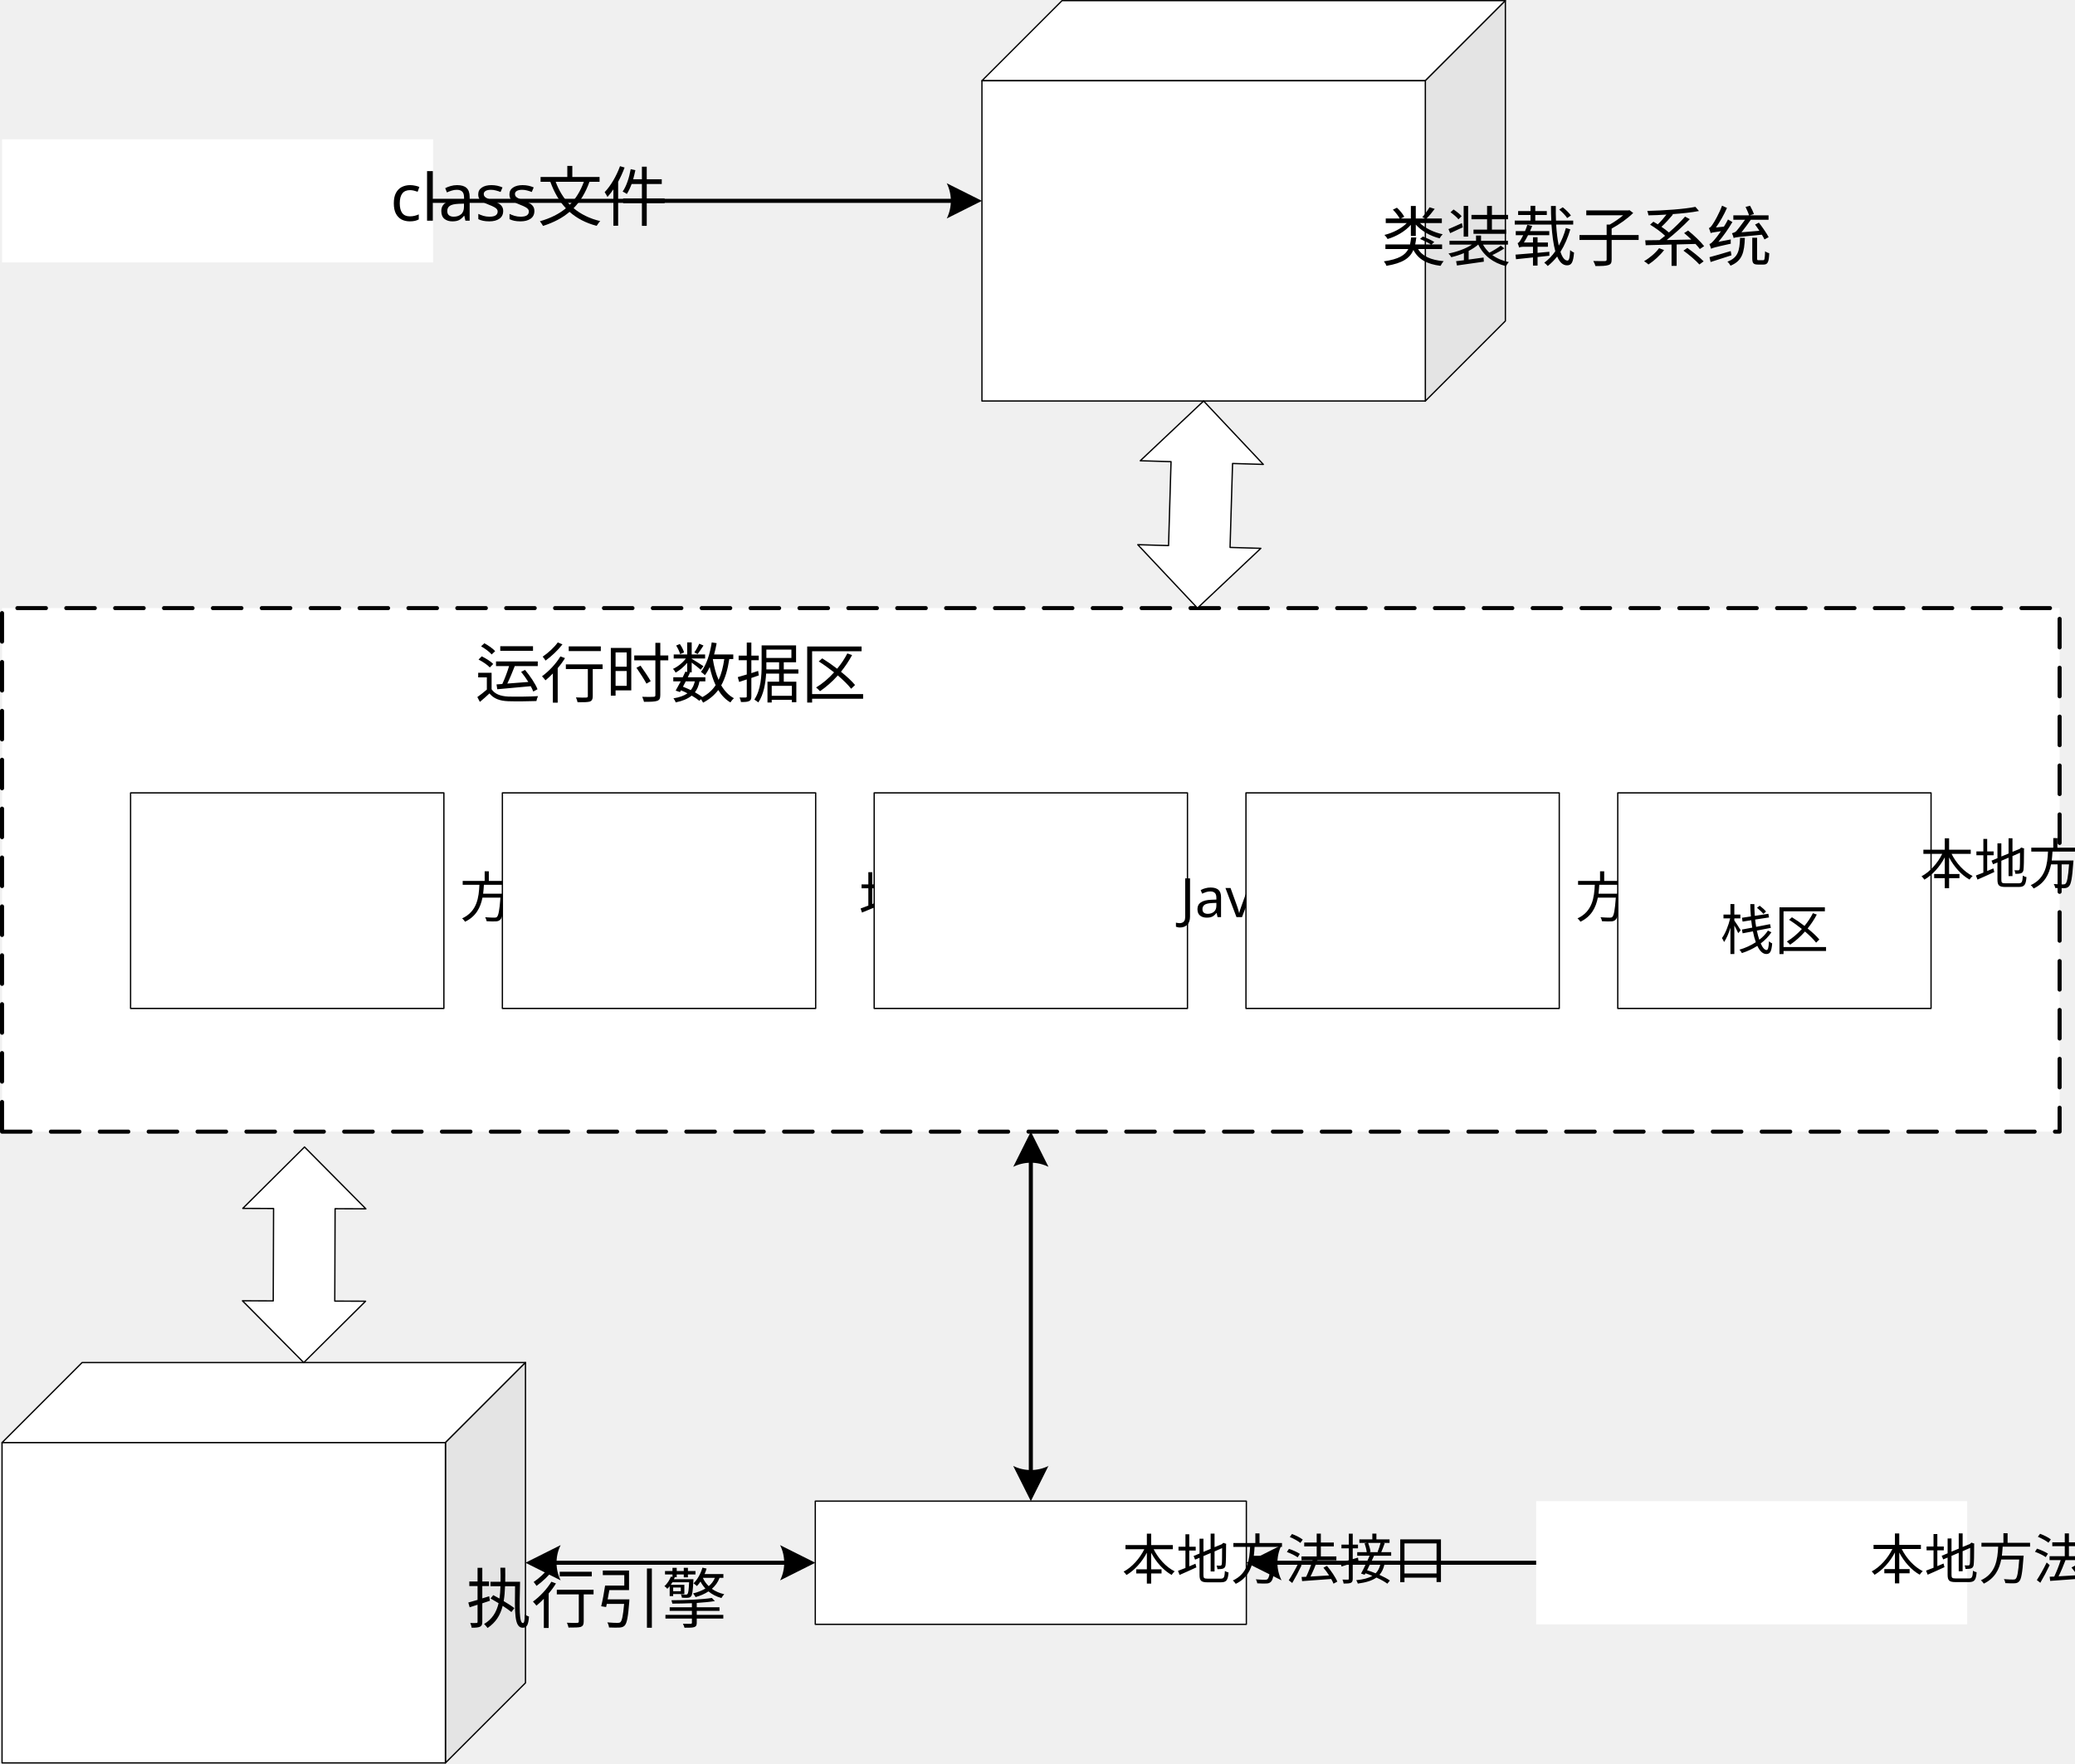
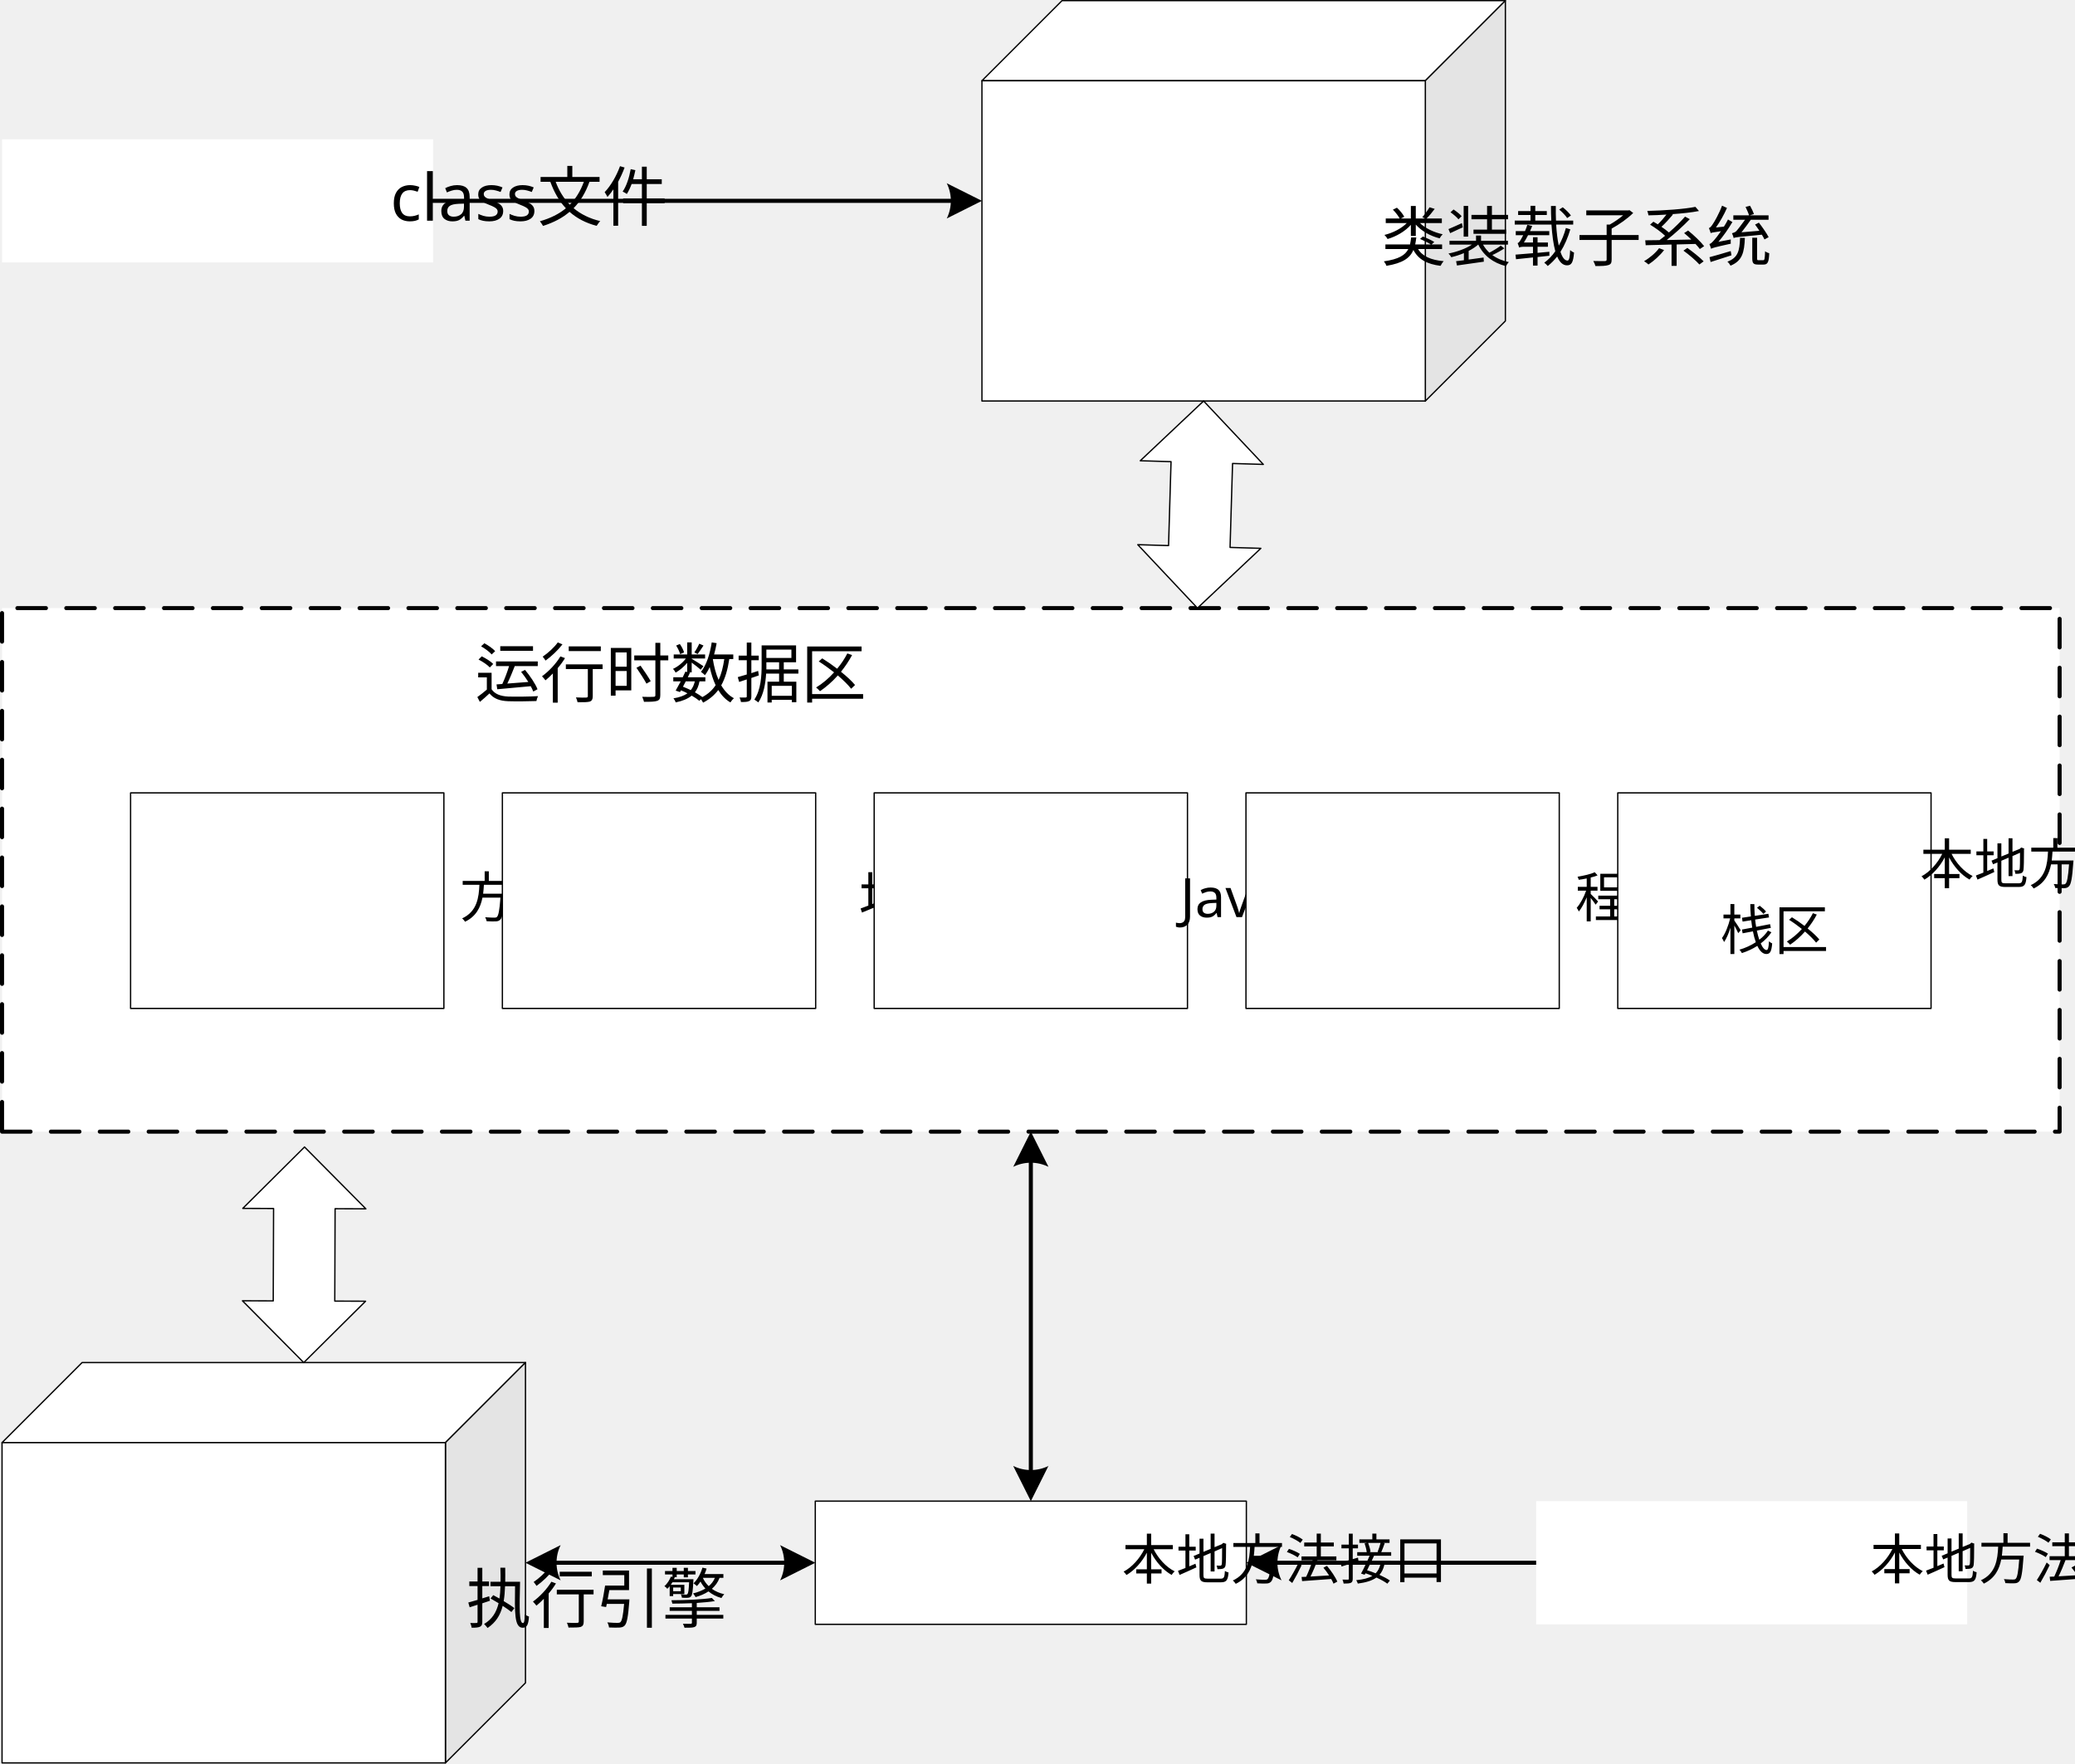
<svg xmlns="http://www.w3.org/2000/svg" xmlns:ns1="http://schemas.microsoft.com/visio/2003/SVGExtensions/" xmlns:xlink="http://www.w3.org/1999/xlink" width="5.306in" height="4.509in" viewBox="0 0 382.06 324.665" xml:space="preserve" color-interpolation-filters="sRGB" class="st15">
  <ns1:documentProperties ns1:langID="2052" ns1:metric="true" ns1:viewMarkup="false" />
  <style type="text/css">
	
		.st1 {fill:#ffffff;stroke:#000000;stroke-dasharray:5.25,3.75;stroke-linecap:round;stroke-linejoin:round;stroke-width:0.75}
		.st2 {fill:#000000;font-family:Microsoft YaHei UI;font-size:1em;font-stretch:semi-expanded}
		.st3 {fill:#ffffff;stroke:#000000;stroke-linecap:round;stroke-linejoin:round;stroke-width:0.24}
		.st4 {fill:#e4e4e4;stroke:#000000;stroke-linecap:round;stroke-linejoin:round;stroke-width:0.24}
		.st5 {fill:#000000;font-family:Microsoft YaHei UI;font-size:1em}
		.st6 {fill:#000000;font-family:Microsoft YaHei UI;font-size:0.833em}
		.st7 {fill:#000000;font-family:Segoe UI;font-size:0.833em}
		.st8 {font-family:Microsoft YaHei UI;font-size:1em}
		.st9 {font-size:1em}
		.st10 {marker-end:url(#mrkr5-61);marker-start:url(#mrkr5-59);stroke:#000000;stroke-linecap:round;stroke-linejoin:round;stroke-width:0.75}
		.st11 {fill:#000000;fill-opacity:1;stroke:#000000;stroke-opacity:1;stroke-width:0.229}
		.st12 {marker-end:url(#mrkr5-61);stroke:#000000;stroke-linecap:round;stroke-linejoin:round;stroke-width:0.75}
		.st13 {fill:#ffffff;stroke:none;stroke-linecap:round;stroke-linejoin:round;stroke-width:0.24}
		.st14 {fill:#000000;font-family:Segoe UI;font-size:1em}
		.st15 {fill:none;fill-rule:evenodd;font-size:12px;overflow:visible;stroke-linecap:square;stroke-miterlimit:3}
	
	</style>
  <defs id="Patterns_And_Gradients">
    <linearGradient id="grad0-11" x1="0" y1="0" x2="1" y2="0" gradientTransform="rotate(90 0.5 0.5)">
      <stop offset="0.01" stop-color="#ffffff" stop-opacity="1" />
      <stop offset="0.5" stop-color="#fefefe" stop-opacity="1" />
      <stop offset="1" stop-color="#ffffff" stop-opacity="1" />
    </linearGradient>
    <linearGradient id="grad0-15" x1="0" y1="0" x2="1" y2="0" gradientTransform="rotate(270 0.5 0.5)">
      <stop offset="0" stop-color="#fefefe" stop-opacity="1" />
      <stop offset="1" stop-color="#ffffff" stop-opacity="1" />
    </linearGradient>
  </defs>
  <defs id="Markers">
    <g id="lend5">
      <path d="M 2 1 L 0 0 L 1.981 -0.993 C 1.672 -0.365 1.673 0.373 1.985 1 " style="stroke:none" />
    </g>
    <marker id="mrkr5-59" class="st11" ns1:arrowType="5" ns1:arrowSize="2" ns1:setback="7.15" refX="7.15" orient="auto" markerUnits="strokeWidth" overflow="visible">
      <use xlink:href="#lend5" transform="scale(4.36) " />
    </marker>
    <marker id="mrkr5-61" class="st11" ns1:arrowType="5" ns1:arrowSize="2" ns1:setback="7.63" refX="-7.63" orient="auto" markerUnits="strokeWidth" overflow="visible">
      <use xlink:href="#lend5" transform="scale(-4.36,-4.36) " />
    </marker>
  </defs>
  <g ns1:mID="0" ns1:index="1" ns1:groupContext="foregroundPage">
    <ns1:pageProperties ns1:drawingScale="0.0393701" ns1:pageScale="0.0393701" ns1:drawingUnits="24" ns1:shadowOffsetX="8.50394" ns1:shadowOffsetY="-8.50394" />
    <ns1:layer ns1:name="容器" ns1:index="0" />
    <ns1:layer ns1:name="连接线" ns1:index="1" />
    <g id="group14-1" transform="translate(0.375,-116.34)" ns1:mID="14" ns1:groupContext="group" ns1:layerMember="0">
      <ns1:userDefs>
        <ns1:ud ns1:nameU="msvShapeCategories" ns1:prompt="" ns1:val="VT4(ContainerStyleDefaults)" />
        <ns1:ud ns1:nameU="msvStructureType" ns1:prompt="" ns1:val="VT4(Container)" />
        <ns1:ud ns1:nameU="msvSDContainerMargin" ns1:prompt="" ns1:val="VT0(0.11811023622047):24" />
        <ns1:ud ns1:nameU="msvSDContainerResize" ns1:prompt="" ns1:val="VT0(1):26" />
        <ns1:ud ns1:nameU="msvSDContainerLocked" ns1:prompt="" ns1:val="VT0(0):5" />
        <ns1:ud ns1:nameU="msvSDContainerNoHighlight" ns1:prompt="" ns1:val="VT0(0):5" />
        <ns1:ud ns1:nameU="msvSDContainerNoRibbon" ns1:prompt="" ns1:val="VT0(0):5" />
        <ns1:ud ns1:nameU="msvSDContainerStyle" ns1:prompt="" ns1:val="VT0(1):26" />
        <ns1:ud ns1:nameU="msvSDContainerStyleCount" ns1:prompt="" ns1:val="VT0(14):26" />
        <ns1:ud ns1:nameU="msvSDContainerRequiredCategories" ns1:prompt="" ns1:val="VT0(0):26" />
        <ns1:ud ns1:nameU="msvSDContainerExcludedCategories" ns1:prompt="" ns1:val="VT4(DoNotContain)" />
        <ns1:ud ns1:nameU="msvSDHeadingStyle" ns1:prompt="" ns1:val="VT0(1):26" />
        <ns1:ud ns1:nameU="msvSDHeadingStyleCount" ns1:prompt="" ns1:val="VT0(4):26" />
        <ns1:ud ns1:nameU="HeadingSide" ns1:prompt="" ns1:val="VT0(0):26" />
        <ns1:ud ns1:nameU="HeadingSpan" ns1:prompt="" ns1:val="VT0(0):26" />
        <ns1:ud ns1:nameU="HeadingAlign" ns1:prompt="" ns1:val="VT0(0):26" />
        <ns1:ud ns1:nameU="RTL" ns1:prompt="" ns1:val="VT0(0):5" />
        <ns1:ud ns1:nameU="FnForceContrast" ns1:prompt="" ns1:val="VT5(#ffffff)" />
        <ns1:ud ns1:nameU="BaseColor" ns1:prompt="" ns1:val="VT0(1):26" />
        <ns1:ud ns1:nameU="HColor1" ns1:prompt="" ns1:val="VT5(#ffffff)" />
        <ns1:ud ns1:nameU="HColor2" ns1:prompt="" ns1:val="VT5(#fefefe)" />
        <ns1:ud ns1:nameU="HColor3" ns1:prompt="" ns1:val="VT5(#e9e9e9)" />
        <ns1:ud ns1:nameU="HColor4" ns1:prompt="" ns1:val="VT5(#efefef)" />
        <ns1:ud ns1:nameU="BColor1" ns1:prompt="" ns1:val="VT5(#ffffff)" />
        <ns1:ud ns1:nameU="BColor2" ns1:prompt="" ns1:val="VT5(#ffffff)" />
        <ns1:ud ns1:nameU="LineColor" ns1:prompt="" ns1:val="VT5(#d5d5d5)" />
        <ns1:ud ns1:nameU="visVersion" ns1:prompt="" ns1:val="VT0(15):26" />
        <ns1:ud ns1:nameU="Embellishment" ns1:prompt="" ns1:val="VT0(2):26" />
        <ns1:ud ns1:nameU="HColor2" ns1:prompt="" ns1:val="VT5(#fefefe)" />
        <ns1:ud ns1:nameU="HColor3" ns1:prompt="" ns1:val="VT5(#e9e9e9)" />
        <ns1:ud ns1:nameU="HColor4" ns1:prompt="" ns1:val="VT5(#efefef)" />
      </ns1:userDefs>
      <g id="group15-2" ns1:mID="15" ns1:groupContext="group" ns1:layerMember="0">
        <ns1:userDefs>
          <ns1:ud ns1:nameU="msvStructureType" ns1:prompt="" ns1:val="VT0(0):26" />
          <ns1:ud ns1:nameU="CStyle" ns1:prompt="" ns1:val="VT0(1):26" />
          <ns1:ud ns1:nameU="HSide" ns1:prompt="" ns1:val="VT0(0):26" />
          <ns1:ud ns1:nameU="HSpan" ns1:prompt="" ns1:val="VT0(0):26" />
          <ns1:ud ns1:nameU="HAlign" ns1:prompt="" ns1:val="VT0(0):26" />
          <ns1:ud ns1:nameU="HorzAlign" ns1:prompt="" ns1:val="VT0(0):26" />
          <ns1:ud ns1:nameU="SquareCorners" ns1:prompt="" ns1:val="VT0(0):26" />
          <ns1:ud ns1:nameU="Corner6" ns1:prompt="" ns1:val="VT0(0.19685039370079):24" />
          <ns1:ud ns1:nameU="FillForegndIn" ns1:prompt="" ns1:val="VT0(1):26" />
          <ns1:ud ns1:nameU="FillBkgndIn" ns1:prompt="" ns1:val="VT0(0):26" />
          <ns1:ud ns1:nameU="FillPatternIn" ns1:prompt="" ns1:val="VT0(1):26" />
          <ns1:ud ns1:nameU="BaseColor" ns1:prompt="" ns1:val="VT0(1):26" />
          <ns1:ud ns1:nameU="BackFillColor" ns1:prompt="" ns1:val="VT5(#96afcf)" />
          <ns1:ud ns1:nameU="BackLineColor" ns1:prompt="" ns1:val="VT5(#1f477d)" />
          <ns1:ud ns1:nameU="DarkerColor" ns1:prompt="" ns1:val="VT5(#1f477d)" />
        </ns1:userDefs>
        <g id="shape16-3" ns1:mID="16" ns1:groupContext="shape" ns1:layerMember="0" transform="translate(2.83465,2.83465)">
          <ns1:userDefs>
            <ns1:ud ns1:nameU="msvStructureType" ns1:prompt="" ns1:val="VT0(0):26" />
            <ns1:ud ns1:nameU="msvThemeColors" ns1:prompt="" ns1:val="VT0(0):26" />
            <ns1:ud ns1:nameU="msvThemeEffects" ns1:prompt="" ns1:val="VT0(0):26" />
            <ns1:ud ns1:nameU="CStyle" ns1:prompt="" ns1:val="VT0(1):26" />
            <ns1:ud ns1:nameU="HSide" ns1:prompt="" ns1:val="VT0(0):26" />
            <ns1:ud ns1:nameU="HSpan" ns1:prompt="" ns1:val="VT0(0):26" />
            <ns1:ud ns1:nameU="HAlign" ns1:prompt="" ns1:val="VT0(0):26" />
            <ns1:ud ns1:nameU="HorzAlign" ns1:prompt="" ns1:val="VT0(0):26" />
            <ns1:ud ns1:nameU="SquareCorners" ns1:prompt="" ns1:val="VT0(0):26" />
            <ns1:ud ns1:nameU="OffsetX10" ns1:prompt="" ns1:val="VT0(0.039370078740157):24" />
            <ns1:ud ns1:nameU="OffsetY10" ns1:prompt="" ns1:val="VT0(-0.039370078740157):24" />
            <ns1:ud ns1:nameU="BackFillColor" ns1:prompt="" ns1:val="VT5(#96afcf)" />
            <ns1:ud ns1:nameU="BackLineColor" ns1:prompt="" ns1:val="VT5(#1f477d)" />
            <ns1:ud ns1:nameU="DarkerColor" ns1:prompt="" ns1:val="VT5(#1f477d)" />
          </ns1:userDefs>
        </g>
        <g id="shape15-5" ns1:mID="15" ns1:groupContext="groupContent" ns1:layerMember="0">
          <path d="M0 324.67 L189.43 324.67 L378.85 324.67 L378.85 228.29 L189.43 228.29 L0 228.29 L0 324.67 Z" class="st1" />
        </g>
      </g>
      <g id="group17-7" transform="translate(0,-70.8661)" ns1:mID="17" ns1:groupContext="group" ns1:layerMember="0">
        <ns1:userDefs>
          <ns1:ud ns1:nameU="msvStructureType" ns1:prompt="" ns1:val="VT4(Heading)" />
          <ns1:ud ns1:nameU="CStyle" ns1:prompt="" ns1:val="VT0(1):26" />
          <ns1:ud ns1:nameU="HSide" ns1:prompt="" ns1:val="VT0(0):26" />
          <ns1:ud ns1:nameU="HSpan" ns1:prompt="" ns1:val="VT0(0):26" />
          <ns1:ud ns1:nameU="HAlign" ns1:prompt="" ns1:val="VT0(0):26" />
          <ns1:ud ns1:nameU="Hidden" ns1:prompt="" ns1:val="VT0(0):5" />
          <ns1:ud ns1:nameU="HorzAlign" ns1:prompt="" ns1:val="VT0(0):26" />
          <ns1:ud ns1:nameU="Rounding" ns1:prompt="" ns1:val="VT0(0):1" />
          <ns1:ud ns1:nameU="SquareCorners" ns1:prompt="" ns1:val="VT0(3):26" />
          <ns1:ud ns1:nameU="Inset" ns1:prompt="" ns1:val="VT0(0):24" />
          <ns1:ud ns1:nameU="InsideRadius" ns1:prompt="" ns1:val="VT0(0):24" />
          <ns1:ud ns1:nameU="InsetXInt" ns1:prompt="" ns1:val="VT0(0):24" />
          <ns1:ud ns1:nameU="HTxtMargin" ns1:prompt="" ns1:val="VT0(0.059055118110236):24" />
          <ns1:ud ns1:nameU="HTxtWidth" ns1:prompt="" ns1:val="VT0(2.9527559055118):24" />
          <ns1:ud ns1:nameU="HLeft" ns1:prompt="" ns1:val="VT0(0):26" />
          <ns1:ud ns1:nameU="HRight" ns1:prompt="" ns1:val="VT0(2.9527559055118):24" />
          <ns1:ud ns1:nameU="SquareCorners7" ns1:prompt="" ns1:val="VT0(3):26" />
          <ns1:ud ns1:nameU="Offset" ns1:prompt="" ns1:val="VT0(0):26" />
          <ns1:ud ns1:nameU="Rounding8" ns1:prompt="" ns1:val="VT0(0.11811023622047):24" />
          <ns1:ud ns1:nameU="InsetX9" ns1:prompt="" ns1:val="VT0(0):26" />
          <ns1:ud ns1:nameU="InsetY9" ns1:prompt="" ns1:val="VT0(0):26" />
          <ns1:ud ns1:nameU="OffsetY11" ns1:prompt="" ns1:val="VT0(0):26" />
          <ns1:ud ns1:nameU="OffsetY12" ns1:prompt="" ns1:val="VT0(0):26" />
          <ns1:ud ns1:nameU="Width12" ns1:prompt="" ns1:val="VT0(0):26" />
          <ns1:ud ns1:nameU="msvSDContainerHeadingEdge" ns1:prompt="" ns1:val="VT4(Bottom)" />
          <ns1:ud ns1:nameU="HLineVisible" ns1:prompt="" ns1:val="VT0(0):5" />
          <ns1:ud ns1:nameU="HFillVisible" ns1:prompt="" ns1:val="VT0(0):5" />
          <ns1:ud ns1:nameU="FillForegndIn" ns1:prompt="" ns1:val="VT5(#ffffff)" />
          <ns1:ud ns1:nameU="FillBkgndIn" ns1:prompt="" ns1:val="VT0(1):26" />
          <ns1:ud ns1:nameU="BaseColor" ns1:prompt="" ns1:val="VT0(1):26" />
          <ns1:ud ns1:nameU="FillPatternIn" ns1:prompt="" ns1:val="VT0(30):26" />
          <ns1:ud ns1:nameU="BackFillColor" ns1:prompt="" ns1:val="VT5(#96afcf)" />
          <ns1:ud ns1:nameU="BackLineColor" ns1:prompt="" ns1:val="VT5(#1f477d)" />
          <ns1:ud ns1:nameU="BackCharColor" ns1:prompt="" ns1:val="VT5(#000000)" />
          <ns1:ud ns1:nameU="DarkerColor" ns1:prompt="" ns1:val="VT5(#000000)" />
          <ns1:ud ns1:nameU="HTxtWidth" ns1:prompt="" ns1:val="VT0(5.261811023622):1" />
          <ns1:ud ns1:nameU="HRight" ns1:prompt="" ns1:val="VT0(5.261811023622):1" />
        </ns1:userDefs>
        <g id="shape18-8" ns1:mID="18" ns1:groupContext="shape" ns1:layerMember="0">
          <ns1:userDefs>
            <ns1:ud ns1:nameU="msvStructureType" ns1:prompt="" ns1:val="VT0(0):26" />
            <ns1:ud ns1:nameU="msvThemeColors" ns1:prompt="" ns1:val="VT0(0):26" />
            <ns1:ud ns1:nameU="msvThemeEffects" ns1:prompt="" ns1:val="VT0(0):26" />
            <ns1:ud ns1:nameU="CStyle" ns1:prompt="" ns1:val="VT0(1):26" />
            <ns1:ud ns1:nameU="Rounding" ns1:prompt="" ns1:val="VT0(0):1" />
            <ns1:ud ns1:nameU="SquareCorners" ns1:prompt="" ns1:val="VT0(3):26" />
            <ns1:ud ns1:nameU="HLeft" ns1:prompt="" ns1:val="VT0(0):26" />
            <ns1:ud ns1:nameU="HRight" ns1:prompt="" ns1:val="VT0(2.9527559055118):24" />
            <ns1:ud ns1:nameU="Hidden" ns1:prompt="" ns1:val="VT0(0):5" />
            <ns1:ud ns1:nameU="BowHeight7" ns1:prompt="" ns1:val="VT0(0.11811023622047):24" />
            <ns1:ud ns1:nameU="Offset7" ns1:prompt="" ns1:val="VT0(0.0052083333333333):3" />
            <ns1:ud ns1:nameU="AnchorPt7" ns1:prompt="" ns1:val="VT0(0.64439796587927):24" />
            <ns1:ud ns1:nameU="HSide" ns1:prompt="" ns1:val="VT0(0):26" />
            <ns1:ud ns1:nameU="HAlign" ns1:prompt="" ns1:val="VT0(0):26" />
            <ns1:ud ns1:nameU="HRight" ns1:prompt="" ns1:val="VT0(5.261811023622):1" />
          </ns1:userDefs>
        </g>
        <g id="shape17-12" ns1:mID="17" ns1:groupContext="groupContent" ns1:layerMember="0">
          <ns1:textBlock ns1:margins="rect(4,6,4,6)" ns1:tabSpace="42.5197" />
          <ns1:textRect cx="189.425" cy="311.909" width="378.86" height="25.512" />
          <text x="6" y="315.56" class="st2" ns1:langID="2052">
            <ns1:paragraph />
            <ns1:tabList />运行时数据区</text>
        </g>
      </g>
    </g>
    <g id="group3-17" transform="translate(180.8,-250.844)" ns1:mID="3" ns1:groupContext="group">
      <ns1:userDefs>
        <ns1:ud ns1:nameU="visVersion" ns1:prompt="" ns1:val="VT0(15):26" />
      </ns1:userDefs>
      <g id="shape4-18" ns1:mID="4" ns1:groupContext="shape">
        <ns1:userDefs>
          <ns1:ud ns1:nameU="ControlHeight" ns1:prompt="" ns1:val="VT0(0.94488188976378):24" />
          <ns1:ud ns1:nameU="FillForegnd" ns1:prompt="" ns1:val="VT5(1)" />
          <ns1:ud ns1:nameU="ControlHeight" ns1:prompt="" ns1:val="VT0(0.81889763779528):1" />
        </ns1:userDefs>
        <path d="M0 265.7 L81.64 265.7 L96.38 250.96 L14.74 250.96 L0 265.7 Z" class="st3" />
      </g>
      <g id="shape5-20" ns1:mID="5" ns1:groupContext="shape">
        <ns1:userDefs>
          <ns1:ud ns1:nameU="ControlHeight" ns1:prompt="" ns1:val="VT0(0.94488188976378):24" />
          <ns1:ud ns1:nameU="FillForegnd" ns1:prompt="" ns1:val="VT5(1)" />
          <ns1:ud ns1:nameU="ControlHeight" ns1:prompt="" ns1:val="VT0(0.81889763779528):1" />
        </ns1:userDefs>
        <path d="M81.64 324.67 L96.38 309.93 L96.38 250.96 L81.64 265.7 L81.64 324.67 Z" class="st4" />
      </g>
      <g id="shape3-22" ns1:mID="3" ns1:groupContext="groupContent">
        <ns1:textBlock ns1:margins="rect(4,4,4,4)" ns1:tabSpace="42.5197" />
        <ns1:textRect cx="40.819" cy="295.185" width="81.64" height="58.961" />
        <rect x="0" y="265.705" width="81.638" height="58.961" class="st3" />
        <text x="4.82" y="298.83" class="st5" ns1:langID="2052">
          <ns1:paragraph ns1:horizAlign="1" />
          <ns1:tabList />类装载子系统</text>
      </g>
    </g>
    <g id="shape19-25" ns1:mID="19" ns1:groupContext="shape" transform="translate(24.0443,-139.018)">
      <ns1:userDefs>
        <ns1:ud ns1:nameU="visVersion" ns1:val="VT0(15):26" />
      </ns1:userDefs>
      <ns1:textBlock ns1:margins="rect(4,4,4,4)" ns1:tabSpace="42.5197" />
      <ns1:textRect cx="28.843" cy="304.823" width="57.69" height="39.685" />
      <rect x="0" y="284.98" width="57.685" height="39.685" class="st3" />
      <text x="13.84" y="307.86" class="st6" ns1:langID="2052">
        <ns1:paragraph ns1:horizAlign="1" />
        <ns1:tabList />方法区</text>
    </g>
    <g id="shape20-28" ns1:mID="20" ns1:groupContext="shape" transform="translate(92.501,-139.018)">
      <ns1:userDefs>
        <ns1:ud ns1:nameU="visVersion" ns1:val="VT0(15):26" />
      </ns1:userDefs>
      <ns1:textBlock ns1:margins="rect(4,4,4,4)" ns1:tabSpace="42.5197" />
      <ns1:textRect cx="28.843" cy="304.823" width="57.69" height="39.685" />
      <rect x="0" y="284.98" width="57.685" height="39.685" class="st3" />
      <text x="18.84" y="307.86" class="st6" ns1:langID="2052">
        <ns1:paragraph ns1:horizAlign="1" />
        <ns1:tabList />堆区</text>
    </g>
    <g id="shape21-31" ns1:mID="21" ns1:groupContext="shape" transform="translate(160.958,-139.018)">
      <ns1:userDefs>
        <ns1:ud ns1:nameU="visVersion" ns1:val="VT0(15):26" />
      </ns1:userDefs>
      <ns1:textBlock ns1:margins="rect(4,4,4,4)" ns1:tabSpace="42.5197" />
      <ns1:textRect cx="28.843" cy="304.823" width="57.69" height="39.685" />
      <rect x="0" y="284.98" width="57.685" height="39.685" class="st3" />
      <text x="9.57" y="307.86" class="st7" ns1:langID="2052">
        <ns1:paragraph ns1:horizAlign="1" />
        <ns1:tabList />Java<tspan class="st8">栈区</tspan>
      </text>
    </g>
    <g id="shape22-35" ns1:mID="22" ns1:groupContext="shape" transform="translate(229.414,-139.018)">
      <ns1:userDefs>
        <ns1:ud ns1:nameU="visVersion" ns1:val="VT0(15):26" />
      </ns1:userDefs>
      <ns1:textBlock ns1:margins="rect(4,4,4,4)" ns1:tabSpace="42.5197" />
      <ns1:textRect cx="28.843" cy="304.823" width="57.69" height="39.685" />
      <rect x="0" y="284.98" width="57.685" height="39.685" class="st3" />
      <text x="13.84" y="307.86" class="st6" ns1:langID="2052">
        <ns1:paragraph ns1:horizAlign="1" />
-         <ns1:tabList />方法区</text>
+         <ns1:tabList />程序计数器</text>
    </g>
    <g id="shape23-38" ns1:mID="23" ns1:groupContext="shape" transform="translate(297.871,-139.018)">
      <ns1:userDefs>
        <ns1:ud ns1:nameU="visVersion" ns1:val="VT0(15):26" />
      </ns1:userDefs>
      <ns1:textBlock ns1:margins="rect(4,4,4,4)" ns1:tabSpace="42.5197" />
      <ns1:textRect cx="28.843" cy="304.823" width="57.69" height="39.685" />
      <rect x="0" y="284.98" width="57.685" height="39.685" class="st3" />
      <text x="8.84" y="301.74" class="st6" ns1:langID="2052">
        <ns1:paragraph ns1:horizAlign="1" />
        <ns1:tabList />本地方法<tspan x="18.84" dy="1.212em" class="st9">栈区</tspan>
      </text>
    </g>
    <g id="group24-42" transform="translate(0.375,-0.12)" ns1:mID="24" ns1:groupContext="group">
      <ns1:userDefs>
        <ns1:ud ns1:nameU="visVersion" ns1:prompt="" ns1:val="VT0(15):26" />
      </ns1:userDefs>
      <g id="shape25-43" ns1:mID="25" ns1:groupContext="shape">
        <ns1:userDefs>
          <ns1:ud ns1:nameU="ControlHeight" ns1:prompt="" ns1:val="VT0(0.94488188976378):24" />
          <ns1:ud ns1:nameU="FillForegnd" ns1:prompt="" ns1:val="VT5(1)" />
          <ns1:ud ns1:nameU="ControlHeight" ns1:prompt="" ns1:val="VT0(0.81889763779528):1" />
        </ns1:userDefs>
        <path d="M0 265.7 L81.64 265.7 L96.38 250.96 L14.74 250.96 L0 265.7 Z" class="st3" />
      </g>
      <g id="shape26-45" ns1:mID="26" ns1:groupContext="shape">
        <ns1:userDefs>
          <ns1:ud ns1:nameU="ControlHeight" ns1:prompt="" ns1:val="VT0(0.94488188976378):24" />
          <ns1:ud ns1:nameU="FillForegnd" ns1:prompt="" ns1:val="VT5(1)" />
          <ns1:ud ns1:nameU="ControlHeight" ns1:prompt="" ns1:val="VT0(0.81889763779528):1" />
        </ns1:userDefs>
        <path d="M81.64 324.67 L96.38 309.93 L96.38 250.96 L81.64 265.7 L81.64 324.67 Z" class="st4" />
      </g>
      <g id="shape24-47" ns1:mID="24" ns1:groupContext="groupContent">
        <ns1:textBlock ns1:margins="rect(4,4,4,4)" ns1:tabSpace="42.5197" />
        <ns1:textRect cx="40.819" cy="295.185" width="81.64" height="58.961" />
        <rect x="0" y="265.705" width="81.638" height="58.961" class="st3" />
        <text x="16.82" y="298.83" class="st5" ns1:langID="2052">
          <ns1:paragraph ns1:horizAlign="1" />
          <ns1:tabList />执行引擎</text>
      </g>
    </g>
    <g id="shape27-50" ns1:mID="27" ns1:groupContext="shape" transform="translate(150.115,-25.6318)">
      <ns1:userDefs>
        <ns1:ud ns1:nameU="visVersion" ns1:val="VT0(15):26" />
      </ns1:userDefs>
      <ns1:textBlock ns1:margins="rect(4,4,4,4)" ns1:tabSpace="42.5197" />
      <ns1:textRect cx="39.685" cy="313.327" width="79.38" height="22.677" />
      <rect x="0" y="301.988" width="79.37" height="22.677" class="st3" />
      <text x="9.68" y="316.37" class="st6" ns1:langID="2052">
        <ns1:paragraph ns1:horizAlign="1" />
        <ns1:tabList />本地方法接口</text>
    </g>
    <g id="shape29-53" ns1:mID="29" ns1:groupContext="shape" ns1:layerMember="1" transform="translate(96.753,-29.8838)">
      <path d="M5.36 317.58 L5.72 317.58 L47.64 317.58" class="st10" />
    </g>
    <g id="shape31-62" ns1:mID="31" ns1:groupContext="shape" ns1:layerMember="1" transform="translate(182.714,-48.309)">
      <path d="M7.09 319.3 L7.09 318.94 L7.09 262.36" class="st10" />
    </g>
    <g id="shape32-69" ns1:mID="32" ns1:groupContext="shape" ns1:layerMember="1" transform="translate(282.847,-29.8838)">
      <path d="M0 317.58 L-47.64 317.58" class="st12" />
    </g>
    <g id="shape34-74" ns1:mID="34" ns1:groupContext="shape" transform="translate(282.847,-25.6318)">
      <ns1:userDefs>
        <ns1:ud ns1:nameU="visVersion" ns1:val="VT0(15):26" />
      </ns1:userDefs>
      <ns1:textBlock ns1:margins="rect(4,4,4,4)" ns1:tabSpace="42.5197" />
      <ns1:textRect cx="39.685" cy="313.327" width="79.38" height="22.677" />
      <rect x="0" y="301.988" width="79.37" height="22.677" class="st13" />
      <text x="14.69" y="316.33" class="st6" ns1:langID="2052">
        <ns1:paragraph ns1:horizAlign="1" />
        <ns1:tabList />本地方法库</text>
    </g>
    <g id="shape36-77" ns1:mID="36" ns1:groupContext="shape" transform="translate(0.375,-276.356)">
      <ns1:userDefs>
        <ns1:ud ns1:nameU="visVersion" ns1:val="VT0(15):26" />
      </ns1:userDefs>
      <ns1:textBlock ns1:margins="rect(4,4,4,4)" ns1:tabSpace="42.5197" />
      <ns1:textRect cx="39.685" cy="313.327" width="79.38" height="22.677" />
      <rect x="0" y="301.988" width="79.37" height="22.677" class="st13" />
      <text x="15.32" y="316.98" class="st14" ns1:langID="2052">
        <ns1:paragraph ns1:horizAlign="1" />
        <ns1:tabList />class<tspan class="st8">文件</tspan>
      </text>
    </g>
    <g id="shape38-81" ns1:mID="38" ns1:groupContext="shape" ns1:layerMember="1" transform="translate(79.7451,-280.608)">
      <path d="M0 317.58 L95.33 317.58" class="st12" />
    </g>
    <g id="shape41-86" ns1:mID="41" ns1:groupContext="shape" transform="translate(380.739,212.319) rotate(90.2046)">
      <ns1:userDefs>
        <ns1:ud ns1:nameU="visVersion" ns1:val="VT0(15):26" />
        <ns1:ud ns1:nameU="ArrowType" ns1:prompt="" ns1:val="VT0(3):26" />
      </ns1:userDefs>
      <path d="M0 324.67 L11.34 313.33 L11.34 319 L28.35 319 L28.35 313.33 L39.69 324.67 L28.35 336 L28.35 330.33 L11.34 330.33        L11.34 336 L0 324.67 Z" class="st3" />
    </g>
    <g id="shape42-88" ns1:mID="42" ns1:groupContext="shape" transform="translate(546.141,83.472) rotate(91.7035)">
      <ns1:userDefs>
        <ns1:ud ns1:nameU="visVersion" ns1:val="VT0(15):26" />
        <ns1:ud ns1:nameU="ArrowType" ns1:prompt="" ns1:val="VT0(3):26" />
      </ns1:userDefs>
      <path d="M0 324.67 L11.34 313.33 L11.34 319 L26.8 319 L26.8 313.33 L38.14 324.67 L26.8 336 L26.8 330.33 L11.34 330.33        L11.34 336 L0 324.67 Z" class="st3" />
    </g>
  </g>
</svg>
